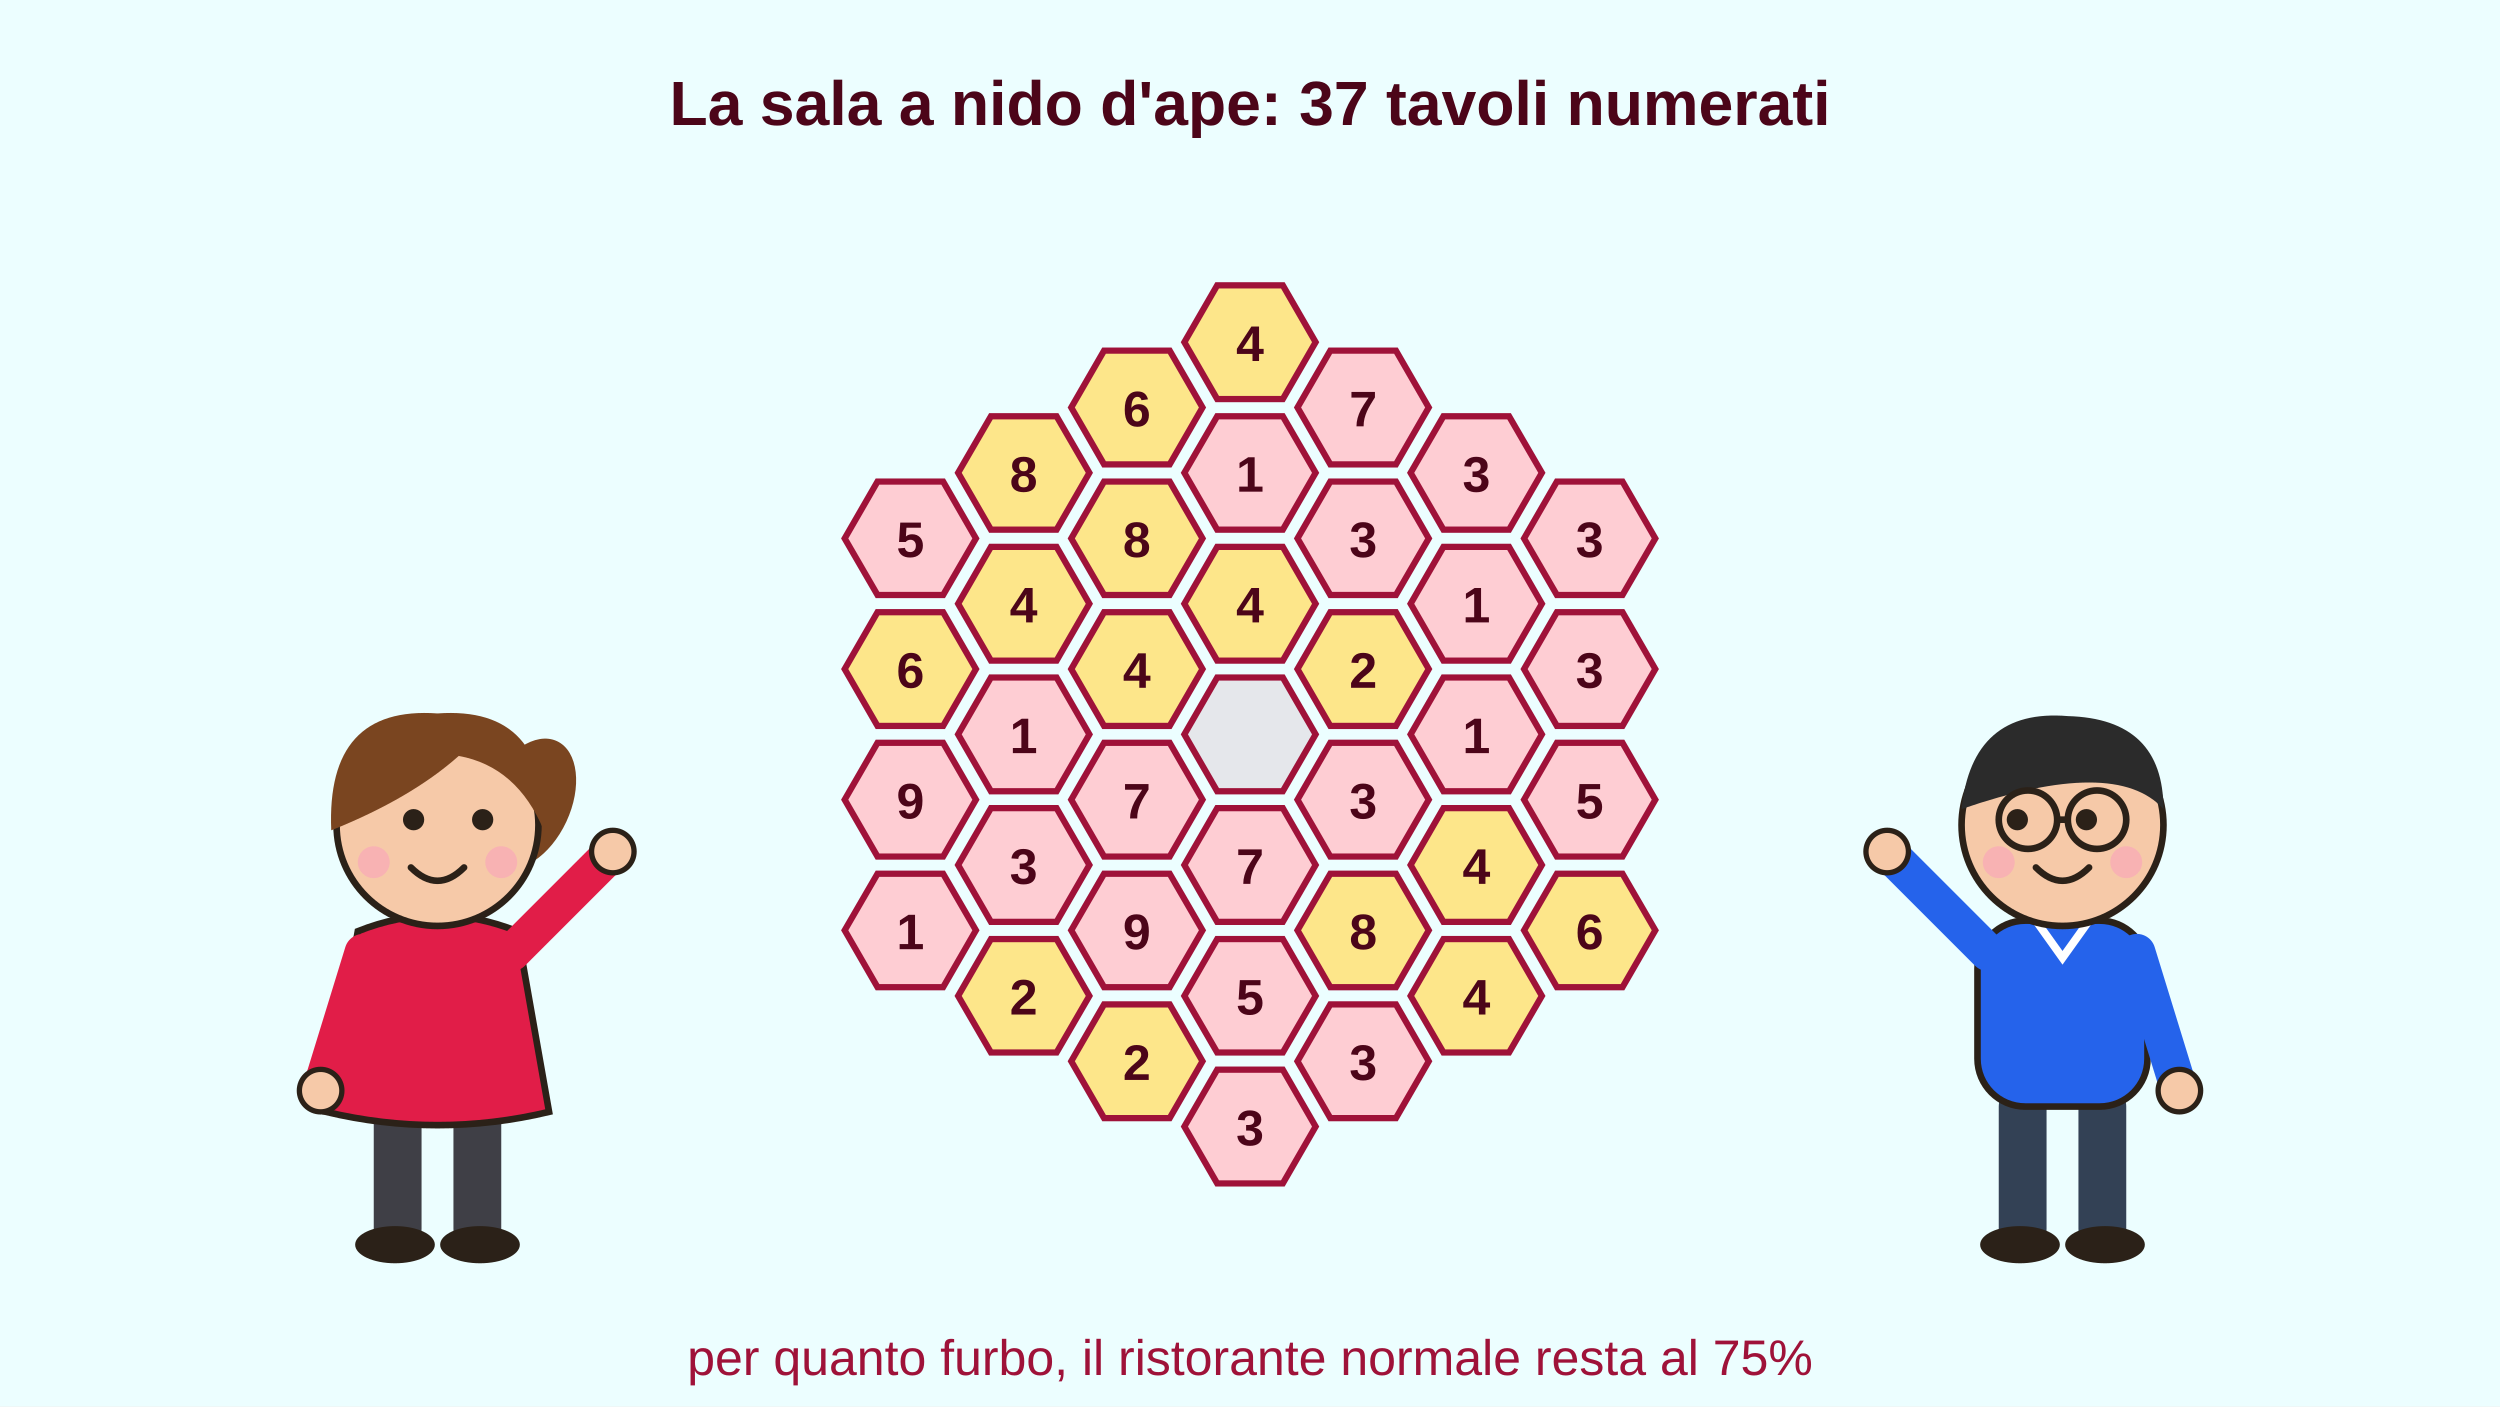
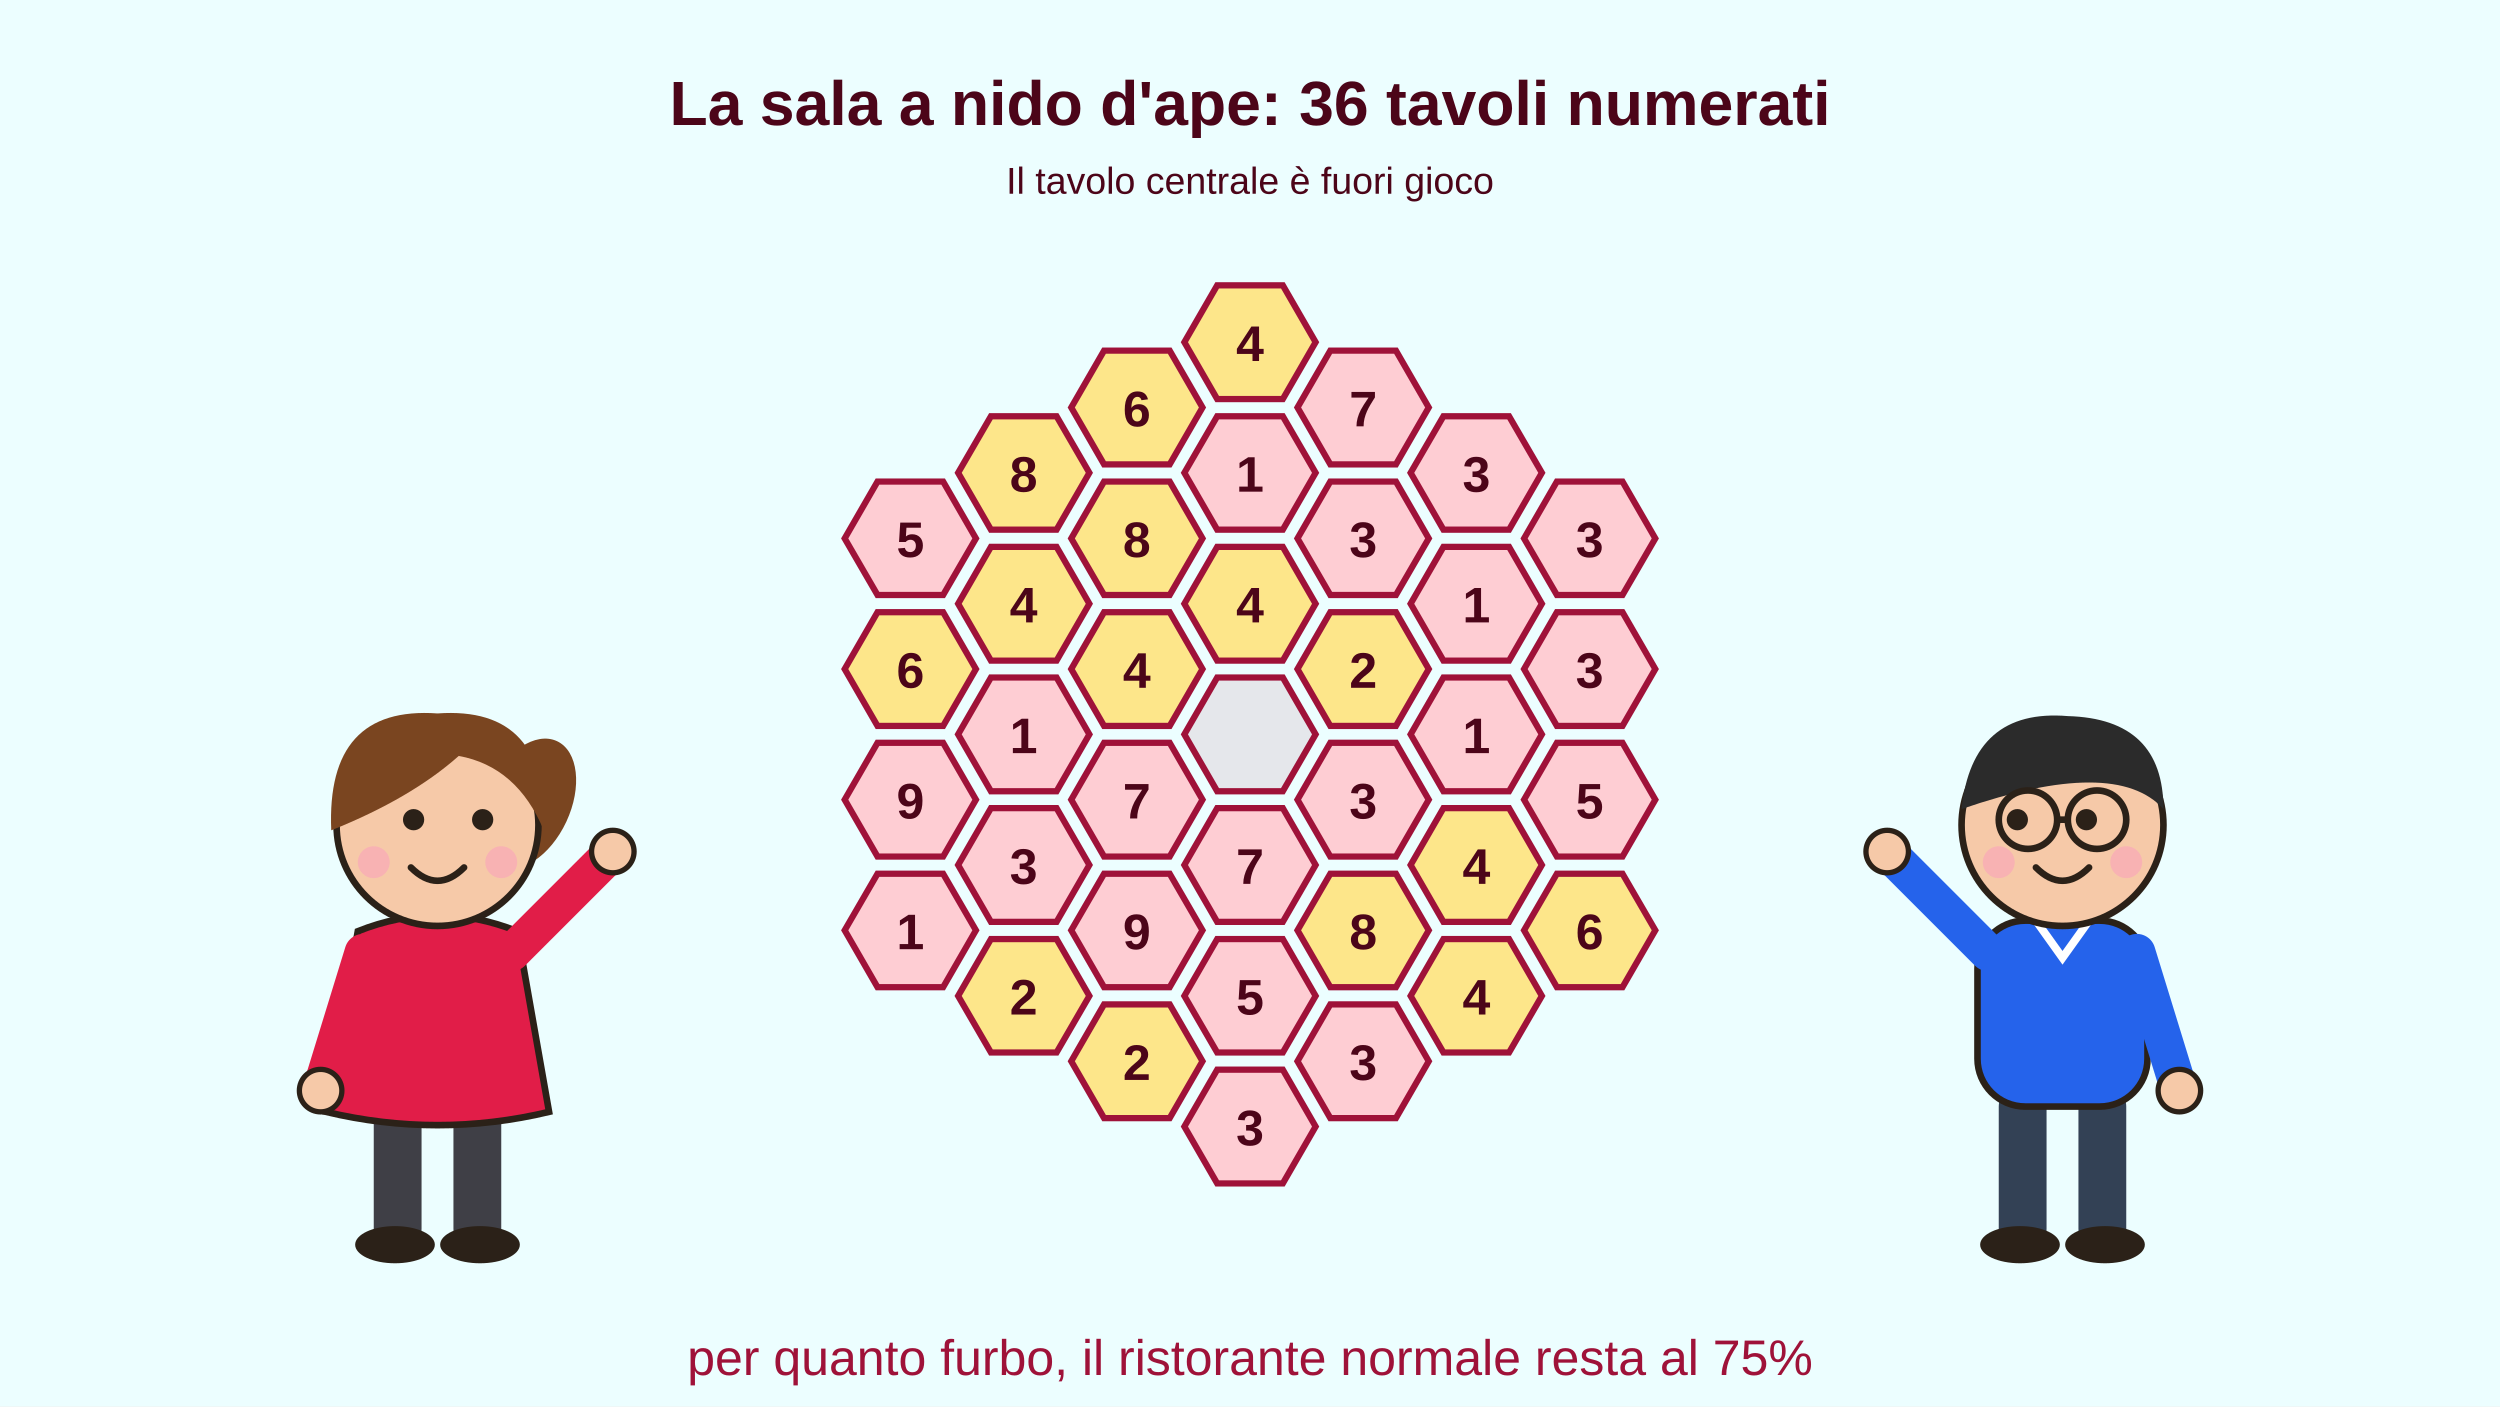
<svg xmlns="http://www.w3.org/2000/svg" viewBox="0 0 800 450" role="img">
  <rect width="800" height="450" fill="#ecfeff" />
  <rect x="0" y="0" width="800" height="450" fill="#ecfeff" />
  <polygon points="312.3,172.3 301.8,190.4 280.8,190.4 270.3,172.3 280.8,154.1 301.8,154.1" fill="#fecdd3" stroke="#9f1239" stroke-width="2" />
  <text x="291.325" y="178.256" text-anchor="middle" font-family="Arial, sans-serif" font-size="16" font-weight="bold" fill="#4c0519">5</text>
  <polygon points="312.3,214.1 301.8,232.3 280.8,232.3 270.3,214.1 280.8,195.9 301.8,195.9" fill="#fde68a" stroke="#9f1239" stroke-width="2" />
  <text x="291.325" y="220.085" text-anchor="middle" font-family="Arial, sans-serif" font-size="16" font-weight="bold" fill="#4c0519">6</text>
  <polygon points="312.3,255.9 301.8,274.1 280.8,274.1 270.3,255.9 280.8,237.7 301.8,237.7" fill="#fecdd3" stroke="#9f1239" stroke-width="2" />
  <text x="291.325" y="261.915" text-anchor="middle" font-family="Arial, sans-serif" font-size="16" font-weight="bold" fill="#4c0519">9</text>
  <polygon points="312.3,297.7 301.8,315.9 280.8,315.9 270.3,297.7 280.8,279.6 301.8,279.6" fill="#fecdd3" stroke="#9f1239" stroke-width="2" />
  <text x="291.325" y="303.744" text-anchor="middle" font-family="Arial, sans-serif" font-size="16" font-weight="bold" fill="#4c0519">1</text>
  <polygon points="348.6,151.3 338.1,169.5 317.1,169.5 306.6,151.3 317.1,133.2 338.1,133.2" fill="#fde68a" stroke="#9f1239" stroke-width="2" />
  <text x="327.55" y="157.342" text-anchor="middle" font-family="Arial, sans-serif" font-size="16" font-weight="bold" fill="#4c0519">8</text>
  <polygon points="348.6,193.2 338.1,211.4 317.1,211.4 306.6,193.2 317.1,175.0 338.1,175.0" fill="#fde68a" stroke="#9f1239" stroke-width="2" />
  <text x="327.55" y="199.171" text-anchor="middle" font-family="Arial, sans-serif" font-size="16" font-weight="bold" fill="#4c0519">4</text>
  <polygon points="348.6,235.0 338.1,253.2 317.1,253.2 306.6,235.0 317.1,216.8 338.1,216.8" fill="#fecdd3" stroke="#9f1239" stroke-width="2" />
  <text x="327.55" y="241.0" text-anchor="middle" font-family="Arial, sans-serif" font-size="16" font-weight="bold" fill="#4c0519">1</text>
  <polygon points="348.6,276.8 338.1,295.0 317.1,295.0 306.6,276.8 317.1,258.6 338.1,258.6" fill="#fecdd3" stroke="#9f1239" stroke-width="2" />
  <text x="327.55" y="282.829" text-anchor="middle" font-family="Arial, sans-serif" font-size="16" font-weight="bold" fill="#4c0519">3</text>
  <polygon points="348.6,318.7 338.1,336.8 317.1,336.8 306.6,318.7 317.1,300.5 338.1,300.5" fill="#fde68a" stroke="#9f1239" stroke-width="2" />
  <text x="327.55" y="324.658" text-anchor="middle" font-family="Arial, sans-serif" font-size="16" font-weight="bold" fill="#4c0519">2</text>
  <polygon points="384.8,130.4 374.3,148.6 353.3,148.6 342.8,130.4 353.3,112.2 374.3,112.2" fill="#fde68a" stroke="#9f1239" stroke-width="2" />
  <text x="363.775" y="136.427" text-anchor="middle" font-family="Arial, sans-serif" font-size="16" font-weight="bold" fill="#4c0519">6</text>
  <polygon points="384.8,172.3 374.3,190.4 353.3,190.4 342.8,172.3 353.3,154.1 374.3,154.1" fill="#fde68a" stroke="#9f1239" stroke-width="2" />
  <text x="363.775" y="178.256" text-anchor="middle" font-family="Arial, sans-serif" font-size="16" font-weight="bold" fill="#4c0519">8</text>
  <polygon points="384.8,214.1 374.3,232.3 353.3,232.3 342.8,214.1 353.3,195.9 374.3,195.9" fill="#fde68a" stroke="#9f1239" stroke-width="2" />
  <text x="363.775" y="220.085" text-anchor="middle" font-family="Arial, sans-serif" font-size="16" font-weight="bold" fill="#4c0519">4</text>
  <polygon points="384.8,255.9 374.3,274.1 353.3,274.1 342.8,255.9 353.3,237.7 374.3,237.7" fill="#fecdd3" stroke="#9f1239" stroke-width="2" />
  <text x="363.775" y="261.915" text-anchor="middle" font-family="Arial, sans-serif" font-size="16" font-weight="bold" fill="#4c0519">7</text>
  <polygon points="384.8,297.7 374.3,315.9 353.3,315.9 342.8,297.7 353.3,279.6 374.3,279.6" fill="#fecdd3" stroke="#9f1239" stroke-width="2" />
  <text x="363.775" y="303.744" text-anchor="middle" font-family="Arial, sans-serif" font-size="16" font-weight="bold" fill="#4c0519">9</text>
  <polygon points="384.8,339.6 374.3,357.8 353.3,357.8 342.8,339.6 353.3,321.4 374.3,321.4" fill="#fde68a" stroke="#9f1239" stroke-width="2" />
  <text x="363.775" y="345.573" text-anchor="middle" font-family="Arial, sans-serif" font-size="16" font-weight="bold" fill="#4c0519">2</text>
  <polygon points="421.0,109.5 410.5,127.7 389.5,127.7 379.0,109.5 389.5,91.3 410.5,91.3" fill="#fde68a" stroke="#9f1239" stroke-width="2" />
  <text x="400.0" y="115.513" text-anchor="middle" font-family="Arial, sans-serif" font-size="16" font-weight="bold" fill="#4c0519">4</text>
  <polygon points="421.0,151.3 410.5,169.5 389.5,169.5 379.0,151.3 389.5,133.2 410.5,133.2" fill="#fecdd3" stroke="#9f1239" stroke-width="2" />
  <text x="400.0" y="157.342" text-anchor="middle" font-family="Arial, sans-serif" font-size="16" font-weight="bold" fill="#4c0519">1</text>
  <polygon points="421.0,193.2 410.5,211.4 389.5,211.4 379.0,193.2 389.5,175.0 410.5,175.0" fill="#fde68a" stroke="#9f1239" stroke-width="2" />
  <text x="400.0" y="199.171" text-anchor="middle" font-family="Arial, sans-serif" font-size="16" font-weight="bold" fill="#4c0519">4</text>
  <polygon points="421.0,235.0 410.5,253.2 389.5,253.2 379.0,235.0 389.5,216.8 410.5,216.8" fill="#e5e7eb" stroke="#9f1239" stroke-width="2" />
  <polygon points="421.0,276.8 410.5,295.0 389.5,295.0 379.0,276.8 389.5,258.6 410.5,258.6" fill="#fecdd3" stroke="#9f1239" stroke-width="2" />
  <text x="400.0" y="282.829" text-anchor="middle" font-family="Arial, sans-serif" font-size="16" font-weight="bold" fill="#4c0519">7</text>
  <polygon points="421.0,318.7 410.5,336.8 389.5,336.8 379.0,318.7 389.5,300.5 410.5,300.5" fill="#fecdd3" stroke="#9f1239" stroke-width="2" />
  <text x="400.0" y="324.658" text-anchor="middle" font-family="Arial, sans-serif" font-size="16" font-weight="bold" fill="#4c0519">5</text>
  <polygon points="421.0,360.5 410.5,378.7 389.5,378.7 379.0,360.5 389.5,342.3 410.5,342.3" fill="#fecdd3" stroke="#9f1239" stroke-width="2" />
  <text x="400.0" y="366.487" text-anchor="middle" font-family="Arial, sans-serif" font-size="16" font-weight="bold" fill="#4c0519">3</text>
  <polygon points="457.2,130.4 446.7,148.6 425.7,148.6 415.2,130.4 425.7,112.2 446.7,112.2" fill="#fecdd3" stroke="#9f1239" stroke-width="2" />
  <text x="436.225" y="136.427" text-anchor="middle" font-family="Arial, sans-serif" font-size="16" font-weight="bold" fill="#4c0519">7</text>
  <polygon points="457.2,172.3 446.7,190.4 425.7,190.4 415.2,172.3 425.7,154.1 446.7,154.1" fill="#fecdd3" stroke="#9f1239" stroke-width="2" />
  <text x="436.225" y="178.256" text-anchor="middle" font-family="Arial, sans-serif" font-size="16" font-weight="bold" fill="#4c0519">3</text>
  <polygon points="457.2,214.1 446.7,232.3 425.7,232.3 415.2,214.1 425.7,195.9 446.7,195.9" fill="#fde68a" stroke="#9f1239" stroke-width="2" />
  <text x="436.225" y="220.085" text-anchor="middle" font-family="Arial, sans-serif" font-size="16" font-weight="bold" fill="#4c0519">2</text>
  <polygon points="457.2,255.9 446.7,274.1 425.7,274.1 415.2,255.9 425.7,237.7 446.7,237.7" fill="#fecdd3" stroke="#9f1239" stroke-width="2" />
  <text x="436.225" y="261.915" text-anchor="middle" font-family="Arial, sans-serif" font-size="16" font-weight="bold" fill="#4c0519">3</text>
  <polygon points="457.2,297.7 446.7,315.9 425.7,315.9 415.2,297.7 425.7,279.6 446.7,279.6" fill="#fde68a" stroke="#9f1239" stroke-width="2" />
  <text x="436.225" y="303.744" text-anchor="middle" font-family="Arial, sans-serif" font-size="16" font-weight="bold" fill="#4c0519">8</text>
  <polygon points="457.2,339.6 446.7,357.8 425.7,357.8 415.2,339.6 425.7,321.4 446.7,321.4" fill="#fecdd3" stroke="#9f1239" stroke-width="2" />
  <text x="436.225" y="345.573" text-anchor="middle" font-family="Arial, sans-serif" font-size="16" font-weight="bold" fill="#4c0519">3</text>
  <polygon points="493.4,151.3 482.9,169.5 461.9,169.5 451.4,151.3 461.9,133.2 482.9,133.2" fill="#fecdd3" stroke="#9f1239" stroke-width="2" />
  <text x="472.45" y="157.342" text-anchor="middle" font-family="Arial, sans-serif" font-size="16" font-weight="bold" fill="#4c0519">3</text>
  <polygon points="493.4,193.2 482.9,211.4 461.9,211.4 451.4,193.2 461.9,175.0 482.9,175.0" fill="#fecdd3" stroke="#9f1239" stroke-width="2" />
  <text x="472.45" y="199.171" text-anchor="middle" font-family="Arial, sans-serif" font-size="16" font-weight="bold" fill="#4c0519">1</text>
  <polygon points="493.4,235.0 482.9,253.2 461.9,253.2 451.4,235.0 461.9,216.8 482.9,216.8" fill="#fecdd3" stroke="#9f1239" stroke-width="2" />
  <text x="472.45" y="241.0" text-anchor="middle" font-family="Arial, sans-serif" font-size="16" font-weight="bold" fill="#4c0519">1</text>
  <polygon points="493.4,276.8 482.9,295.0 461.9,295.0 451.4,276.8 461.9,258.6 482.9,258.6" fill="#fde68a" stroke="#9f1239" stroke-width="2" />
  <text x="472.45" y="282.829" text-anchor="middle" font-family="Arial, sans-serif" font-size="16" font-weight="bold" fill="#4c0519">4</text>
  <polygon points="493.4,318.7 482.9,336.8 461.9,336.8 451.4,318.7 461.9,300.5 482.9,300.5" fill="#fde68a" stroke="#9f1239" stroke-width="2" />
  <text x="472.45" y="324.658" text-anchor="middle" font-family="Arial, sans-serif" font-size="16" font-weight="bold" fill="#4c0519">4</text>
  <polygon points="529.7,172.3 519.2,190.4 498.2,190.4 487.7,172.3 498.2,154.1 519.2,154.1" fill="#fecdd3" stroke="#9f1239" stroke-width="2" />
  <text x="508.675" y="178.256" text-anchor="middle" font-family="Arial, sans-serif" font-size="16" font-weight="bold" fill="#4c0519">3</text>
  <polygon points="529.7,214.1 519.2,232.3 498.2,232.3 487.7,214.1 498.2,195.9 519.2,195.9" fill="#fecdd3" stroke="#9f1239" stroke-width="2" />
  <text x="508.675" y="220.085" text-anchor="middle" font-family="Arial, sans-serif" font-size="16" font-weight="bold" fill="#4c0519">3</text>
  <polygon points="529.7,255.9 519.2,274.1 498.2,274.1 487.7,255.9 498.2,237.7 519.2,237.7" fill="#fecdd3" stroke="#9f1239" stroke-width="2" />
  <text x="508.675" y="261.915" text-anchor="middle" font-family="Arial, sans-serif" font-size="16" font-weight="bold" fill="#4c0519">5</text>
  <polygon points="529.7,297.7 519.2,315.9 498.2,315.9 487.7,297.7 498.2,279.6 519.2,279.6" fill="#fde68a" stroke="#9f1239" stroke-width="2" />
  <text x="508.675" y="303.744" text-anchor="middle" font-family="Arial, sans-serif" font-size="16" font-weight="bold" fill="#4c0519">6</text>
  <g transform="translate(140 400) scale(0.85 0.85)">
    <rect x="-24" y="-62" width="18" height="62" rx="8" fill="#3f3f46" />
    <rect x="6" y="-62" width="18" height="62" rx="8" fill="#3f3f46" />
    <ellipse cx="-16" cy="-2" rx="15" ry="7" fill="#2b2118" />
    <ellipse cx="16" cy="-2" rx="15" ry="7" fill="#2b2118" />
    <ellipse cx="34" cy="-168" rx="16" ry="26" fill="#7a4520" transform="rotate(25 34 -168)" />
    <path d="M-30 -120 Q0 -132 30 -120 L42 -52 Q0 -42 -42 -52 Z" fill="#e11d48" stroke="#2b2118" stroke-width="2.5" />
    <line x1="-28" y1="-112" x2="-44" y2="-60" stroke="#e11d48" stroke-width="14" stroke-linecap="round" />
    <circle cx="-44" cy="-60" r="8" fill="#f6c9a8" stroke="#2b2118" stroke-width="2" />
    <line x1="28" y1="-112" x2="66" y2="-150" stroke="#e11d48" stroke-width="14" stroke-linecap="round" />
    <circle cx="66" cy="-150" r="8" fill="#f6c9a8" stroke="#2b2118" stroke-width="2" />
    <circle cx="0" cy="-160" r="38" fill="#f6c9a8" stroke="#2b2118" stroke-width="2.5" />
    <path d="M-40 -158 Q-42 -205 0 -202 Q42 -205 40 -158 Q30 -182 8 -186 Q-10 -170 -40 -158 Z" fill="#7a4520" />
    <circle cx="-9" cy="-162" r="4" fill="#2b2118" />
    <circle cx="17" cy="-162" r="4" fill="#2b2118" />
    <circle cx="-24" cy="-146" r="6" fill="#f9a8b8" opacity="0.7" />
    <circle cx="24" cy="-146" r="6" fill="#f9a8b8" opacity="0.7" />
    <path d="M-10 -144 Q0 -134 10 -144" fill="none" stroke="#2b2118" stroke-width="2.5" stroke-linecap="round" />
  </g>
  <g transform="translate(660 400) scale(0.85 0.85)">
    <rect x="-24" y="-62" width="18" height="62" rx="8" fill="#334155" />
    <rect x="6" y="-62" width="18" height="62" rx="8" fill="#334155" />
    <ellipse cx="-16" cy="-2" rx="15" ry="7" fill="#2b2118" />
    <ellipse cx="16" cy="-2" rx="15" ry="7" fill="#2b2118" />
    <rect x="-32" y="-124" width="64" height="70" rx="18" fill="#2563eb" stroke="#2b2118" stroke-width="2.5" />
    <path d="M-10 -124 L0 -110 L10 -124" fill="none" stroke="#fff" stroke-width="3" />
    <line x1="-28" y1="-112" x2="-66" y2="-150" stroke="#2563eb" stroke-width="14" stroke-linecap="round" />
    <circle cx="-66" cy="-150" r="8" fill="#f6c9a8" stroke="#2b2118" stroke-width="2" />
    <line x1="28" y1="-112" x2="44" y2="-60" stroke="#2563eb" stroke-width="14" stroke-linecap="round" />
    <circle cx="44" cy="-60" r="8" fill="#f6c9a8" stroke="#2b2118" stroke-width="2" />
    <circle cx="0" cy="-160" r="38" fill="#f6c9a8" stroke="#2b2118" stroke-width="2.5" />
    <path d="M-38 -166 Q-34 -204 2 -201 Q38 -200 38 -166 Q20 -186 -38 -166 Z" fill="#2b2b2b" />
    <circle cx="-17" cy="-162" r="4" fill="#2b2118" />
    <circle cx="9" cy="-162" r="4" fill="#2b2118" />
    <circle cx="-13" cy="-162" r="11" fill="none" stroke="#2b2118" stroke-width="2.5" />
    <circle cx="13" cy="-162" r="11" fill="none" stroke="#2b2118" stroke-width="2.5" />
    <line x1="-2" y1="-162" x2="2" y2="-162" stroke="#2b2118" stroke-width="2.5" />
    <circle cx="-24" cy="-146" r="6" fill="#f9a8b8" opacity="0.7" />
    <circle cx="24" cy="-146" r="6" fill="#f9a8b8" opacity="0.7" />
    <path d="M-10 -144 Q0 -134 10 -144" fill="none" stroke="#2b2118" stroke-width="2.5" stroke-linecap="round" />
  </g>
-   <text x="400" y="40" text-anchor="middle" font-family="Arial, sans-serif" font-size="20" font-weight="bold" fill="#4c0519">La sala a nido d'ape: 37 tavoli numerati</text>
+   <text x="400" y="40" text-anchor="middle" font-family="Arial, sans-serif" font-size="20" font-weight="bold" fill="#4c0519">La sala a nido d'ape: 36 tavoli numerati</text>
  <text x="400" y="440" text-anchor="middle" font-family="Arial, sans-serif" font-size="16" font-weight="normal" fill="#9f1239">per quanto furbo, il ristorante normale resta al 75%</text>
+   <text x="400" y="62" text-anchor="middle" font-family="Arial, sans-serif" font-size="12" fill="#4c0519">Il tavolo centrale è fuori gioco</text>
</svg>
